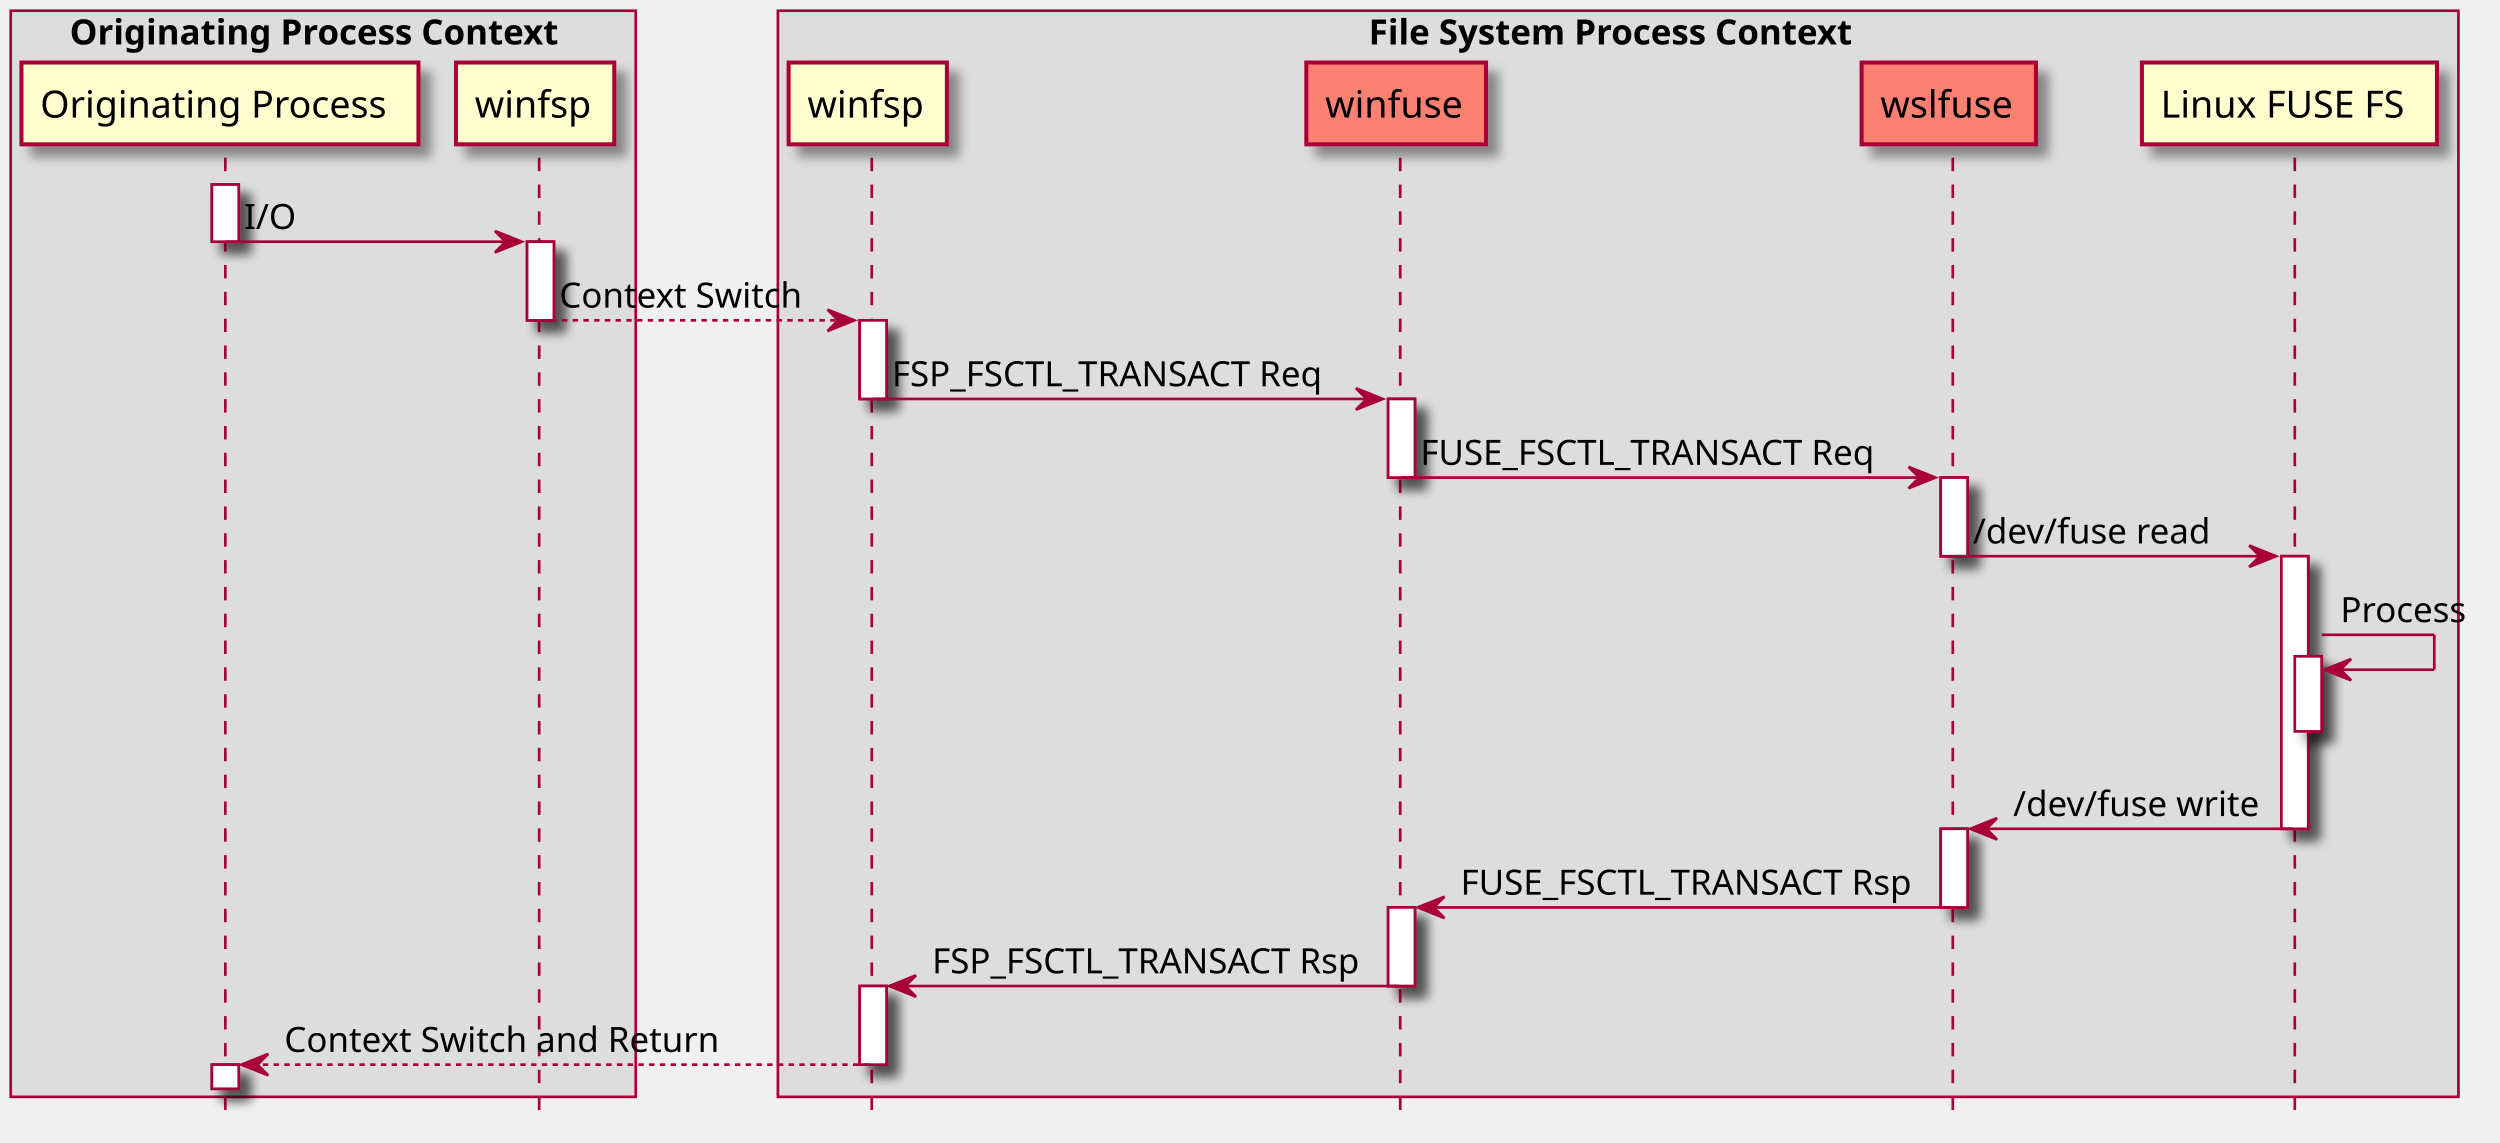
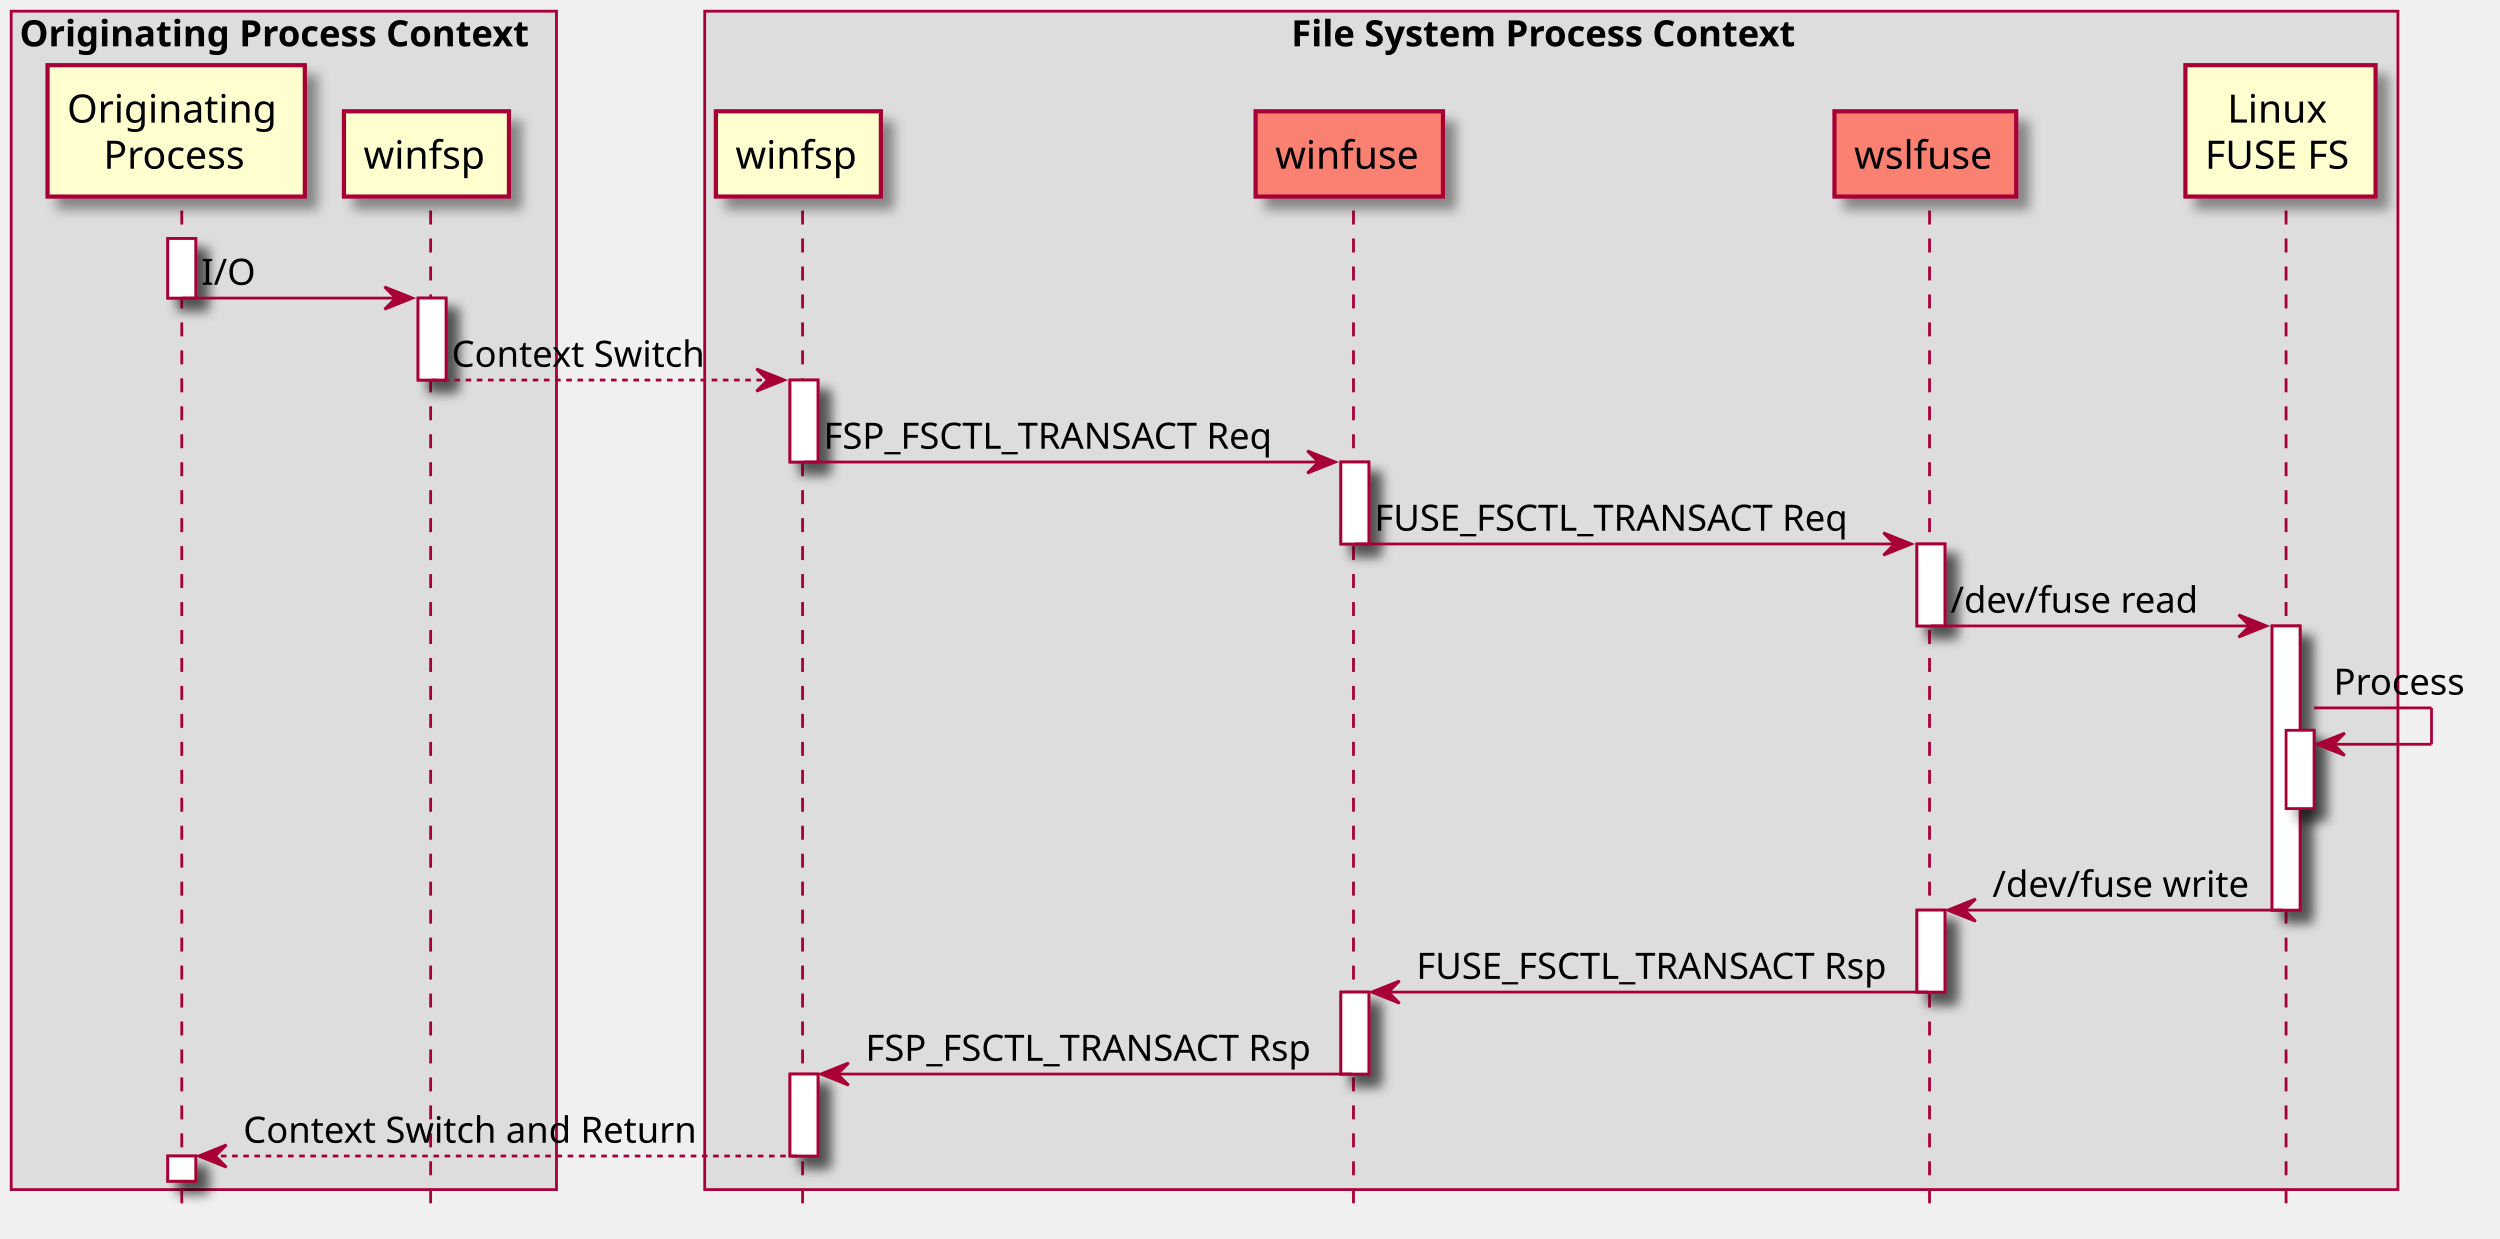
- <svg xmlns="http://www.w3.org/2000/svg" contentScriptType="application/ecmascript" contentStyleType="text/css" height="426px" preserveAspectRatio="none" style="width:932px;height:426px;" version="1.1" viewBox="0 0 932 426" width="932px" zoomAndPan="magnify">
+ <svg xmlns="http://www.w3.org/2000/svg" contentScriptType="application/ecmascript" contentStyleType="text/css" height="443px" preserveAspectRatio="none" style="width:894px;height:443px;" version="1.1" viewBox="0 0 894 443" width="894px" zoomAndPan="magnify">
  <defs>
-     <filter height="300%" id="f1625haqeqr38e" width="300%" x="-1" y="-1">
+     <filter height="300%" id="f5rhsrl1k0nqm" width="300%" x="-1" y="-1">
      <feGaussianBlur result="blurOut" stdDeviation="2.0" />
      <feColorMatrix in="blurOut" result="blurOut2" type="matrix" values="0 0 0 0 0 0 0 0 0 0 0 0 0 0 0 0 0 0 .4 0" />
      <feOffset dx="4.0" dy="4.0" in="blurOut2" result="blurOut3" />
      <feBlend in="SourceGraphic" in2="blurOut3" mode="normal" />
    </filter>
  </defs>
  <g>
-     <rect fill="#DDDDDD" height="404.904" style="stroke: #A80036; stroke-width: 1.0;" width="233" x="4" y="4" />
-     <text fill="#000000" font-family="sans-serif" font-size="13" font-weight="bold" lengthAdjust="spacingAndGlyphs" textLength="189" x="26" y="16.568">Originating Process Context</text>
-     <rect fill="#DDDDDD" height="404.904" style="stroke: #A80036; stroke-width: 1.0;" width="626.5" x="290" y="4" />
-     <text fill="#000000" font-family="sans-serif" font-size="13" font-weight="bold" lengthAdjust="spacingAndGlyphs" textLength="186" x="510.25" y="16.568">File System Process Context</text>
-     <rect fill="#FFFFFF" filter="url(#f1625haqeqr38e)" height="21.311" style="stroke: #A80036; stroke-width: 1.0;" width="10" x="79" y="68.799" />
-     <rect fill="#FFFFFF" filter="url(#f1625haqeqr38e)" height="9" style="stroke: #A80036; stroke-width: 1.0;" width="10" x="79" y="396.904" />
-     <rect fill="#FFFFFF" filter="url(#f1625haqeqr38e)" height="29.311" style="stroke: #A80036; stroke-width: 1.0;" width="10" x="196.5" y="90.109" />
-     <rect fill="#FFFFFF" filter="url(#f1625haqeqr38e)" height="29.311" style="stroke: #A80036; stroke-width: 1.0;" width="10" x="320.5" y="119.42" />
-     <rect fill="#FFFFFF" filter="url(#f1625haqeqr38e)" height="29.311" style="stroke: #A80036; stroke-width: 1.0;" width="10" x="320.5" y="367.594" />
-     <rect fill="#FFFFFF" filter="url(#f1625haqeqr38e)" height="29.311" style="stroke: #A80036; stroke-width: 1.0;" width="10" x="517.5" y="148.731" />
-     <rect fill="#FFFFFF" filter="url(#f1625haqeqr38e)" height="29.311" style="stroke: #A80036; stroke-width: 1.0;" width="10" x="517.5" y="338.283" />
-     <rect fill="#FFFFFF" filter="url(#f1625haqeqr38e)" height="29.311" style="stroke: #A80036; stroke-width: 1.0;" width="10" x="723.5" y="178.041" />
-     <rect fill="#FFFFFF" filter="url(#f1625haqeqr38e)" height="29.311" style="stroke: #A80036; stroke-width: 1.0;" width="10" x="723.5" y="308.973" />
-     <rect fill="#FFFFFF" filter="url(#f1625haqeqr38e)" height="101.621" style="stroke: #A80036; stroke-width: 1.0;" width="10" x="850.5" y="207.352" />
-     <rect fill="#FFFFFF" filter="url(#f1625haqeqr38e)" height="28" style="stroke: #A80036; stroke-width: 1.0;" width="10" x="855.5" y="244.662" />
-     <line style="stroke: #A80036; stroke-width: 1.0; stroke-dasharray: 5.0,5.0;" x1="84" x2="84" y1="58.799" y2="414.904" />
-     <line style="stroke: #A80036; stroke-width: 1.0; stroke-dasharray: 5.0,5.0;" x1="201" x2="201" y1="58.799" y2="414.904" />
-     <line style="stroke: #A80036; stroke-width: 1.0; stroke-dasharray: 5.0,5.0;" x1="325" x2="325" y1="58.799" y2="414.904" />
-     <line style="stroke: #A80036; stroke-width: 1.0; stroke-dasharray: 5.0,5.0;" x1="522" x2="522" y1="58.799" y2="414.904" />
-     <line style="stroke: #A80036; stroke-width: 1.0; stroke-dasharray: 5.0,5.0;" x1="728" x2="728" y1="58.799" y2="414.904" />
-     <line style="stroke: #A80036; stroke-width: 1.0; stroke-dasharray: 5.0,5.0;" x1="855.5" x2="855.5" y1="58.799" y2="414.904" />
-     <rect fill="#FEFECE" filter="url(#f1625haqeqr38e)" height="30.488" style="stroke: #A80036; stroke-width: 1.5;" width="148" x="8" y="23.311" />
-     <text fill="#000000" font-family="sans-serif" font-size="14" lengthAdjust="spacingAndGlyphs" textLength="134" x="15" y="43.846">Originating Process</text>
-     <rect fill="#FEFECE" filter="url(#f1625haqeqr38e)" height="30.488" style="stroke: #A80036; stroke-width: 1.5;" width="59" x="170" y="23.311" />
-     <text fill="#000000" font-family="sans-serif" font-size="14" lengthAdjust="spacingAndGlyphs" textLength="45" x="177" y="43.846">winfsp</text>
-     <rect fill="#FEFECE" filter="url(#f1625haqeqr38e)" height="30.488" style="stroke: #A80036; stroke-width: 1.5;" width="59" x="294" y="23.311" />
-     <text fill="#000000" font-family="sans-serif" font-size="14" lengthAdjust="spacingAndGlyphs" textLength="45" x="301" y="43.846">winfsp</text>
-     <rect fill="#FA8072" filter="url(#f1625haqeqr38e)" height="30.488" style="stroke: #A80036; stroke-width: 1.5;" width="67" x="487" y="23.311" />
-     <text fill="#000000" font-family="sans-serif" font-size="14" lengthAdjust="spacingAndGlyphs" textLength="53" x="494" y="43.846">winfuse</text>
-     <rect fill="#FA8072" filter="url(#f1625haqeqr38e)" height="30.488" style="stroke: #A80036; stroke-width: 1.5;" width="65" x="694" y="23.311" />
-     <text fill="#000000" font-family="sans-serif" font-size="14" lengthAdjust="spacingAndGlyphs" textLength="51" x="701" y="43.846">wslfuse</text>
-     <rect fill="#FEFECE" filter="url(#f1625haqeqr38e)" height="30.488" style="stroke: #A80036; stroke-width: 1.5;" width="110" x="798.5" y="23.311" />
-     <text fill="#000000" font-family="sans-serif" font-size="14" lengthAdjust="spacingAndGlyphs" textLength="96" x="805.5" y="43.846">Linux FUSE FS</text>
-     <rect fill="#FFFFFF" filter="url(#f1625haqeqr38e)" height="21.311" style="stroke: #A80036; stroke-width: 1.0;" width="10" x="79" y="68.799" />
-     <rect fill="#FFFFFF" filter="url(#f1625haqeqr38e)" height="9" style="stroke: #A80036; stroke-width: 1.0;" width="10" x="79" y="396.904" />
-     <rect fill="#FFFFFF" filter="url(#f1625haqeqr38e)" height="29.311" style="stroke: #A80036; stroke-width: 1.0;" width="10" x="196.5" y="90.109" />
-     <rect fill="#FFFFFF" filter="url(#f1625haqeqr38e)" height="29.311" style="stroke: #A80036; stroke-width: 1.0;" width="10" x="320.5" y="119.42" />
-     <rect fill="#FFFFFF" filter="url(#f1625haqeqr38e)" height="29.311" style="stroke: #A80036; stroke-width: 1.0;" width="10" x="320.5" y="367.594" />
-     <rect fill="#FFFFFF" filter="url(#f1625haqeqr38e)" height="29.311" style="stroke: #A80036; stroke-width: 1.0;" width="10" x="517.5" y="148.731" />
-     <rect fill="#FFFFFF" filter="url(#f1625haqeqr38e)" height="29.311" style="stroke: #A80036; stroke-width: 1.0;" width="10" x="517.5" y="338.283" />
-     <rect fill="#FFFFFF" filter="url(#f1625haqeqr38e)" height="29.311" style="stroke: #A80036; stroke-width: 1.0;" width="10" x="723.5" y="178.041" />
-     <rect fill="#FFFFFF" filter="url(#f1625haqeqr38e)" height="29.311" style="stroke: #A80036; stroke-width: 1.0;" width="10" x="723.5" y="308.973" />
-     <rect fill="#FFFFFF" filter="url(#f1625haqeqr38e)" height="101.621" style="stroke: #A80036; stroke-width: 1.0;" width="10" x="850.5" y="207.352" />
-     <rect fill="#FFFFFF" filter="url(#f1625haqeqr38e)" height="28" style="stroke: #A80036; stroke-width: 1.0;" width="10" x="855.5" y="244.662" />
-     <polygon fill="#A80036" points="184.5,86.109,194.5,90.109,184.5,94.109,188.5,90.109" style="stroke: #A80036; stroke-width: 1.0;" />
-     <line style="stroke: #A80036; stroke-width: 1.0;" x1="84" x2="190.5" y1="90.109" y2="90.109" />
-     <text fill="#000000" font-family="sans-serif" font-size="13" lengthAdjust="spacingAndGlyphs" textLength="21" x="91" y="85.367">I/O</text>
-     <polygon fill="#A80036" points="308.5,115.42,318.5,119.42,308.5,123.42,312.5,119.42" style="stroke: #A80036; stroke-width: 1.0;" />
-     <line style="stroke: #A80036; stroke-width: 1.0; stroke-dasharray: 2.0,2.0;" x1="201.5" x2="314.5" y1="119.42" y2="119.42" />
-     <text fill="#000000" font-family="sans-serif" font-size="13" lengthAdjust="spacingAndGlyphs" textLength="95" x="208.5" y="114.678">Context Switch</text>
-     <polygon fill="#A80036" points="505.5,144.731,515.5,148.731,505.5,152.731,509.5,148.731" style="stroke: #A80036; stroke-width: 1.0;" />
-     <line style="stroke: #A80036; stroke-width: 1.0;" x1="325.5" x2="511.5" y1="148.731" y2="148.731" />
-     <text fill="#000000" font-family="sans-serif" font-size="13" lengthAdjust="spacingAndGlyphs" textLength="168" x="332.5" y="143.988">FSP_FSCTL_TRANSACT Req</text>
-     <polygon fill="#A80036" points="711.5,174.041,721.5,178.041,711.5,182.041,715.5,178.041" style="stroke: #A80036; stroke-width: 1.0;" />
-     <line style="stroke: #A80036; stroke-width: 1.0;" x1="522.5" x2="717.5" y1="178.041" y2="178.041" />
-     <text fill="#000000" font-family="sans-serif" font-size="13" lengthAdjust="spacingAndGlyphs" textLength="177" x="529.5" y="173.299">FUSE_FSCTL_TRANSACT Req</text>
-     <polygon fill="#A80036" points="838.5,203.352,848.5,207.352,838.5,211.352,842.5,207.352" style="stroke: #A80036; stroke-width: 1.0;" />
-     <line style="stroke: #A80036; stroke-width: 1.0;" x1="728.5" x2="844.5" y1="207.352" y2="207.352" />
-     <text fill="#000000" font-family="sans-serif" font-size="13" lengthAdjust="spacingAndGlyphs" textLength="94" x="735.5" y="202.609">/dev/fuse read</text>
-     <line style="stroke: #A80036; stroke-width: 1.0;" x1="865.5" x2="907.5" y1="236.662" y2="236.662" />
-     <line style="stroke: #A80036; stroke-width: 1.0;" x1="907.5" x2="907.5" y1="236.662" y2="249.662" />
-     <line style="stroke: #A80036; stroke-width: 1.0;" x1="866.5" x2="907.5" y1="249.662" y2="249.662" />
-     <polygon fill="#A80036" points="876.5,245.662,866.5,249.662,876.5,253.662,872.5,249.662" style="stroke: #A80036; stroke-width: 1.0;" />
-     <text fill="#000000" font-family="sans-serif" font-size="13" lengthAdjust="spacingAndGlyphs" textLength="48" x="872.5" y="231.92">Process</text>
-     <polygon fill="#A80036" points="744.5,304.973,734.5,308.973,744.5,312.973,740.5,308.973" style="stroke: #A80036; stroke-width: 1.0;" />
-     <line style="stroke: #A80036; stroke-width: 1.0;" x1="738.5" x2="854.5" y1="308.973" y2="308.973" />
-     <text fill="#000000" font-family="sans-serif" font-size="13" lengthAdjust="spacingAndGlyphs" textLength="98" x="750.5" y="304.231">/dev/fuse write</text>
-     <polygon fill="#A80036" points="538.5,334.283,528.5,338.283,538.5,342.283,534.5,338.283" style="stroke: #A80036; stroke-width: 1.0;" />
-     <line style="stroke: #A80036; stroke-width: 1.0;" x1="532.5" x2="727.5" y1="338.283" y2="338.283" />
-     <text fill="#000000" font-family="sans-serif" font-size="13" lengthAdjust="spacingAndGlyphs" textLength="177" x="544.5" y="333.541">FUSE_FSCTL_TRANSACT Rsp</text>
-     <polygon fill="#A80036" points="341.5,363.594,331.5,367.594,341.5,371.594,337.5,367.594" style="stroke: #A80036; stroke-width: 1.0;" />
-     <line style="stroke: #A80036; stroke-width: 1.0;" x1="335.5" x2="521.5" y1="367.594" y2="367.594" />
-     <text fill="#000000" font-family="sans-serif" font-size="13" lengthAdjust="spacingAndGlyphs" textLength="168" x="347.5" y="362.852">FSP_FSCTL_TRANSACT Rsp</text>
-     <polygon fill="#A80036" points="100,392.904,90,396.904,100,400.904,96,396.904" style="stroke: #A80036; stroke-width: 1.0;" />
-     <line style="stroke: #A80036; stroke-width: 1.0; stroke-dasharray: 2.0,2.0;" x1="94" x2="324.5" y1="396.904" y2="396.904" />
-     <text fill="#000000" font-family="sans-serif" font-size="13" lengthAdjust="spacingAndGlyphs" textLength="167" x="106" y="392.162">Context Switch and Return</text>
+     <rect fill="#DDDDDD" height="421.393" style="stroke: #A80036; stroke-width: 1.0;" width="195" x="4" y="4" />
+     <text fill="#000000" font-family="sans-serif" font-size="13" font-weight="bold" lengthAdjust="spacingAndGlyphs" textLength="189" x="7" y="16.568">Originating Process Context</text>
+     <rect fill="#DDDDDD" height="421.393" style="stroke: #A80036; stroke-width: 1.0;" width="605.5" x="252" y="4" />
+     <text fill="#000000" font-family="sans-serif" font-size="13" font-weight="bold" lengthAdjust="spacingAndGlyphs" textLength="186" x="461.75" y="16.568">File System Process Context</text>
+     <rect fill="#FFFFFF" filter="url(#f5rhsrl1k0nqm)" height="21.311" style="stroke: #A80036; stroke-width: 1.0;" width="10" x="60" y="85.287" />
+     <rect fill="#FFFFFF" filter="url(#f5rhsrl1k0nqm)" height="9" style="stroke: #A80036; stroke-width: 1.0;" width="10" x="60" y="413.393" />
+     <rect fill="#FFFFFF" filter="url(#f5rhsrl1k0nqm)" height="29.311" style="stroke: #A80036; stroke-width: 1.0;" width="10" x="149.5" y="106.598" />
+     <rect fill="#FFFFFF" filter="url(#f5rhsrl1k0nqm)" height="29.311" style="stroke: #A80036; stroke-width: 1.0;" width="10" x="282.5" y="135.908" />
+     <rect fill="#FFFFFF" filter="url(#f5rhsrl1k0nqm)" height="29.311" style="stroke: #A80036; stroke-width: 1.0;" width="10" x="282.5" y="384.082" />
+     <rect fill="#FFFFFF" filter="url(#f5rhsrl1k0nqm)" height="29.311" style="stroke: #A80036; stroke-width: 1.0;" width="10" x="479.5" y="165.219" />
+     <rect fill="#FFFFFF" filter="url(#f5rhsrl1k0nqm)" height="29.311" style="stroke: #A80036; stroke-width: 1.0;" width="10" x="479.5" y="354.772" />
+     <rect fill="#FFFFFF" filter="url(#f5rhsrl1k0nqm)" height="29.311" style="stroke: #A80036; stroke-width: 1.0;" width="10" x="685.5" y="194.529" />
+     <rect fill="#FFFFFF" filter="url(#f5rhsrl1k0nqm)" height="29.311" style="stroke: #A80036; stroke-width: 1.0;" width="10" x="685.5" y="325.461" />
+     <rect fill="#FFFFFF" filter="url(#f5rhsrl1k0nqm)" height="101.621" style="stroke: #A80036; stroke-width: 1.0;" width="10" x="812.5" y="223.84" />
+     <rect fill="#FFFFFF" filter="url(#f5rhsrl1k0nqm)" height="28" style="stroke: #A80036; stroke-width: 1.0;" width="10" x="817.5" y="261.15" />
+     <line style="stroke: #A80036; stroke-width: 1.0; stroke-dasharray: 5.0,5.0;" x1="65" x2="65" y1="75.287" y2="431.393" />
+     <line style="stroke: #A80036; stroke-width: 1.0; stroke-dasharray: 5.0,5.0;" x1="154" x2="154" y1="75.287" y2="431.393" />
+     <line style="stroke: #A80036; stroke-width: 1.0; stroke-dasharray: 5.0,5.0;" x1="287" x2="287" y1="75.287" y2="431.393" />
+     <line style="stroke: #A80036; stroke-width: 1.0; stroke-dasharray: 5.0,5.0;" x1="484" x2="484" y1="75.287" y2="431.393" />
+     <line style="stroke: #A80036; stroke-width: 1.0; stroke-dasharray: 5.0,5.0;" x1="690" x2="690" y1="75.287" y2="431.393" />
+     <line style="stroke: #A80036; stroke-width: 1.0; stroke-dasharray: 5.0,5.0;" x1="817.5" x2="817.5" y1="75.287" y2="431.393" />
+     <rect fill="#FEFECE" filter="url(#f5rhsrl1k0nqm)" height="46.977" style="stroke: #A80036; stroke-width: 1.5;" width="92" x="17" y="23.311" />
+     <text fill="#000000" font-family="sans-serif" font-size="14" lengthAdjust="spacingAndGlyphs" textLength="78" x="24" y="43.846">Originating</text>
+     <text fill="#000000" font-family="sans-serif" font-size="14" lengthAdjust="spacingAndGlyphs" textLength="52" x="37" y="60.334">Process</text>
+     <rect fill="#FEFECE" filter="url(#f5rhsrl1k0nqm)" height="30.488" style="stroke: #A80036; stroke-width: 1.5;" width="59" x="123" y="39.799" />
+     <text fill="#000000" font-family="sans-serif" font-size="14" lengthAdjust="spacingAndGlyphs" textLength="45" x="130" y="60.334">winfsp</text>
+     <rect fill="#FEFECE" filter="url(#f5rhsrl1k0nqm)" height="30.488" style="stroke: #A80036; stroke-width: 1.5;" width="59" x="256" y="39.799" />
+     <text fill="#000000" font-family="sans-serif" font-size="14" lengthAdjust="spacingAndGlyphs" textLength="45" x="263" y="60.334">winfsp</text>
+     <rect fill="#FA8072" filter="url(#f5rhsrl1k0nqm)" height="30.488" style="stroke: #A80036; stroke-width: 1.5;" width="67" x="449" y="39.799" />
+     <text fill="#000000" font-family="sans-serif" font-size="14" lengthAdjust="spacingAndGlyphs" textLength="53" x="456" y="60.334">winfuse</text>
+     <rect fill="#FA8072" filter="url(#f5rhsrl1k0nqm)" height="30.488" style="stroke: #A80036; stroke-width: 1.5;" width="65" x="656" y="39.799" />
+     <text fill="#000000" font-family="sans-serif" font-size="14" lengthAdjust="spacingAndGlyphs" textLength="51" x="663" y="60.334">wslfuse</text>
+     <rect fill="#FEFECE" filter="url(#f5rhsrl1k0nqm)" height="46.977" style="stroke: #A80036; stroke-width: 1.5;" width="68" x="781.5" y="23.311" />
+     <text fill="#000000" font-family="sans-serif" font-size="14" lengthAdjust="spacingAndGlyphs" textLength="38" x="796.5" y="43.846">Linux</text>
+     <text fill="#000000" font-family="sans-serif" font-size="14" lengthAdjust="spacingAndGlyphs" textLength="54" x="788.5" y="60.334">FUSE FS</text>
+     <rect fill="#FFFFFF" filter="url(#f5rhsrl1k0nqm)" height="21.311" style="stroke: #A80036; stroke-width: 1.0;" width="10" x="60" y="85.287" />
+     <rect fill="#FFFFFF" filter="url(#f5rhsrl1k0nqm)" height="9" style="stroke: #A80036; stroke-width: 1.0;" width="10" x="60" y="413.393" />
+     <rect fill="#FFFFFF" filter="url(#f5rhsrl1k0nqm)" height="29.311" style="stroke: #A80036; stroke-width: 1.0;" width="10" x="149.5" y="106.598" />
+     <rect fill="#FFFFFF" filter="url(#f5rhsrl1k0nqm)" height="29.311" style="stroke: #A80036; stroke-width: 1.0;" width="10" x="282.5" y="135.908" />
+     <rect fill="#FFFFFF" filter="url(#f5rhsrl1k0nqm)" height="29.311" style="stroke: #A80036; stroke-width: 1.0;" width="10" x="282.5" y="384.082" />
+     <rect fill="#FFFFFF" filter="url(#f5rhsrl1k0nqm)" height="29.311" style="stroke: #A80036; stroke-width: 1.0;" width="10" x="479.5" y="165.219" />
+     <rect fill="#FFFFFF" filter="url(#f5rhsrl1k0nqm)" height="29.311" style="stroke: #A80036; stroke-width: 1.0;" width="10" x="479.5" y="354.772" />
+     <rect fill="#FFFFFF" filter="url(#f5rhsrl1k0nqm)" height="29.311" style="stroke: #A80036; stroke-width: 1.0;" width="10" x="685.5" y="194.529" />
+     <rect fill="#FFFFFF" filter="url(#f5rhsrl1k0nqm)" height="29.311" style="stroke: #A80036; stroke-width: 1.0;" width="10" x="685.5" y="325.461" />
+     <rect fill="#FFFFFF" filter="url(#f5rhsrl1k0nqm)" height="101.621" style="stroke: #A80036; stroke-width: 1.0;" width="10" x="812.5" y="223.84" />
+     <rect fill="#FFFFFF" filter="url(#f5rhsrl1k0nqm)" height="28" style="stroke: #A80036; stroke-width: 1.0;" width="10" x="817.5" y="261.15" />
+     <polygon fill="#A80036" points="137.5,102.598,147.5,106.598,137.5,110.598,141.5,106.598" style="stroke: #A80036; stroke-width: 1.0;" />
+     <line style="stroke: #A80036; stroke-width: 1.0;" x1="65" x2="143.5" y1="106.598" y2="106.598" />
+     <text fill="#000000" font-family="sans-serif" font-size="13" lengthAdjust="spacingAndGlyphs" textLength="21" x="72" y="101.856">I/O</text>
+     <polygon fill="#A80036" points="270.5,131.908,280.5,135.908,270.5,139.908,274.5,135.908" style="stroke: #A80036; stroke-width: 1.0;" />
+     <line style="stroke: #A80036; stroke-width: 1.0; stroke-dasharray: 2.0,2.0;" x1="154.5" x2="276.5" y1="135.908" y2="135.908" />
+     <text fill="#000000" font-family="sans-serif" font-size="13" lengthAdjust="spacingAndGlyphs" textLength="95" x="161.5" y="131.166">Context Switch</text>
+     <polygon fill="#A80036" points="467.5,161.219,477.5,165.219,467.5,169.219,471.5,165.219" style="stroke: #A80036; stroke-width: 1.0;" />
+     <line style="stroke: #A80036; stroke-width: 1.0;" x1="287.5" x2="473.5" y1="165.219" y2="165.219" />
+     <text fill="#000000" font-family="sans-serif" font-size="13" lengthAdjust="spacingAndGlyphs" textLength="168" x="294.5" y="160.477">FSP_FSCTL_TRANSACT Req</text>
+     <polygon fill="#A80036" points="673.5,190.529,683.5,194.529,673.5,198.529,677.5,194.529" style="stroke: #A80036; stroke-width: 1.0;" />
+     <line style="stroke: #A80036; stroke-width: 1.0;" x1="484.5" x2="679.5" y1="194.529" y2="194.529" />
+     <text fill="#000000" font-family="sans-serif" font-size="13" lengthAdjust="spacingAndGlyphs" textLength="177" x="491.5" y="189.787">FUSE_FSCTL_TRANSACT Req</text>
+     <polygon fill="#A80036" points="800.5,219.84,810.5,223.84,800.5,227.84,804.5,223.84" style="stroke: #A80036; stroke-width: 1.0;" />
+     <line style="stroke: #A80036; stroke-width: 1.0;" x1="690.5" x2="806.5" y1="223.84" y2="223.84" />
+     <text fill="#000000" font-family="sans-serif" font-size="13" lengthAdjust="spacingAndGlyphs" textLength="94" x="697.5" y="219.098">/dev/fuse read</text>
+     <line style="stroke: #A80036; stroke-width: 1.0;" x1="827.5" x2="869.5" y1="253.15" y2="253.15" />
+     <line style="stroke: #A80036; stroke-width: 1.0;" x1="869.5" x2="869.5" y1="253.15" y2="266.15" />
+     <line style="stroke: #A80036; stroke-width: 1.0;" x1="828.5" x2="869.5" y1="266.15" y2="266.15" />
+     <polygon fill="#A80036" points="838.5,262.15,828.5,266.15,838.5,270.15,834.5,266.15" style="stroke: #A80036; stroke-width: 1.0;" />
+     <text fill="#000000" font-family="sans-serif" font-size="13" lengthAdjust="spacingAndGlyphs" textLength="48" x="834.5" y="248.408">Process</text>
+     <polygon fill="#A80036" points="706.5,321.461,696.5,325.461,706.5,329.461,702.5,325.461" style="stroke: #A80036; stroke-width: 1.0;" />
+     <line style="stroke: #A80036; stroke-width: 1.0;" x1="700.5" x2="816.5" y1="325.461" y2="325.461" />
+     <text fill="#000000" font-family="sans-serif" font-size="13" lengthAdjust="spacingAndGlyphs" textLength="98" x="712.5" y="320.719">/dev/fuse write</text>
+     <polygon fill="#A80036" points="500.5,350.772,490.5,354.772,500.5,358.772,496.5,354.772" style="stroke: #A80036; stroke-width: 1.0;" />
+     <line style="stroke: #A80036; stroke-width: 1.0;" x1="494.5" x2="689.5" y1="354.772" y2="354.772" />
+     <text fill="#000000" font-family="sans-serif" font-size="13" lengthAdjust="spacingAndGlyphs" textLength="177" x="506.5" y="350.029">FUSE_FSCTL_TRANSACT Rsp</text>
+     <polygon fill="#A80036" points="303.5,380.082,293.5,384.082,303.5,388.082,299.5,384.082" style="stroke: #A80036; stroke-width: 1.0;" />
+     <line style="stroke: #A80036; stroke-width: 1.0;" x1="297.5" x2="483.5" y1="384.082" y2="384.082" />
+     <text fill="#000000" font-family="sans-serif" font-size="13" lengthAdjust="spacingAndGlyphs" textLength="168" x="309.5" y="379.34">FSP_FSCTL_TRANSACT Rsp</text>
+     <polygon fill="#A80036" points="81,409.393,71,413.393,81,417.393,77,413.393" style="stroke: #A80036; stroke-width: 1.0;" />
+     <line style="stroke: #A80036; stroke-width: 1.0; stroke-dasharray: 2.0,2.0;" x1="75" x2="286.5" y1="413.393" y2="413.393" />
+     <text fill="#000000" font-family="sans-serif" font-size="13" lengthAdjust="spacingAndGlyphs" textLength="167" x="87" y="408.65">Context Switch and Return</text>
  </g>
</svg>
